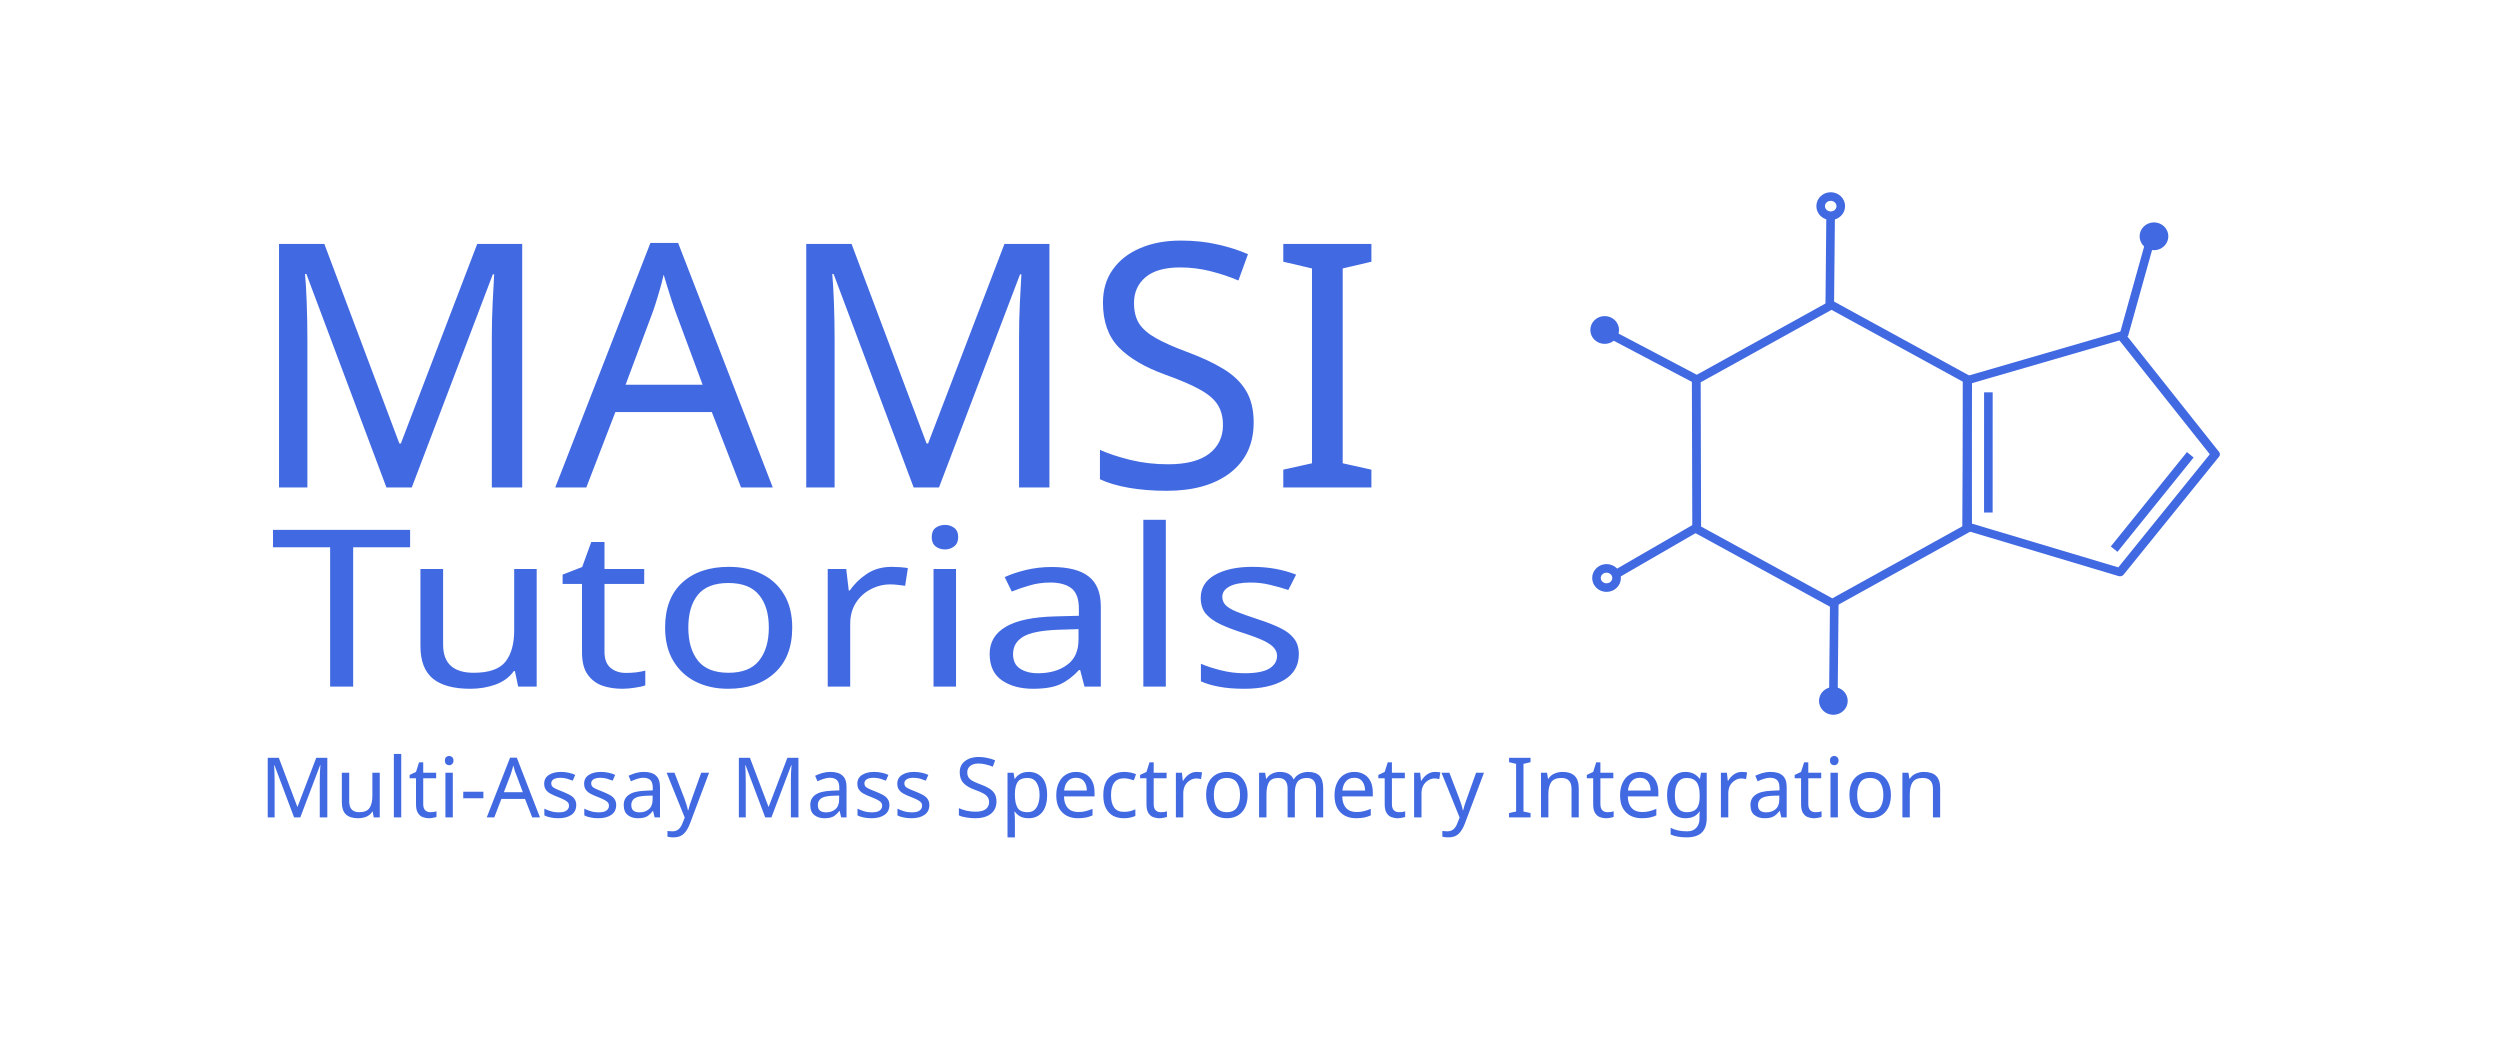
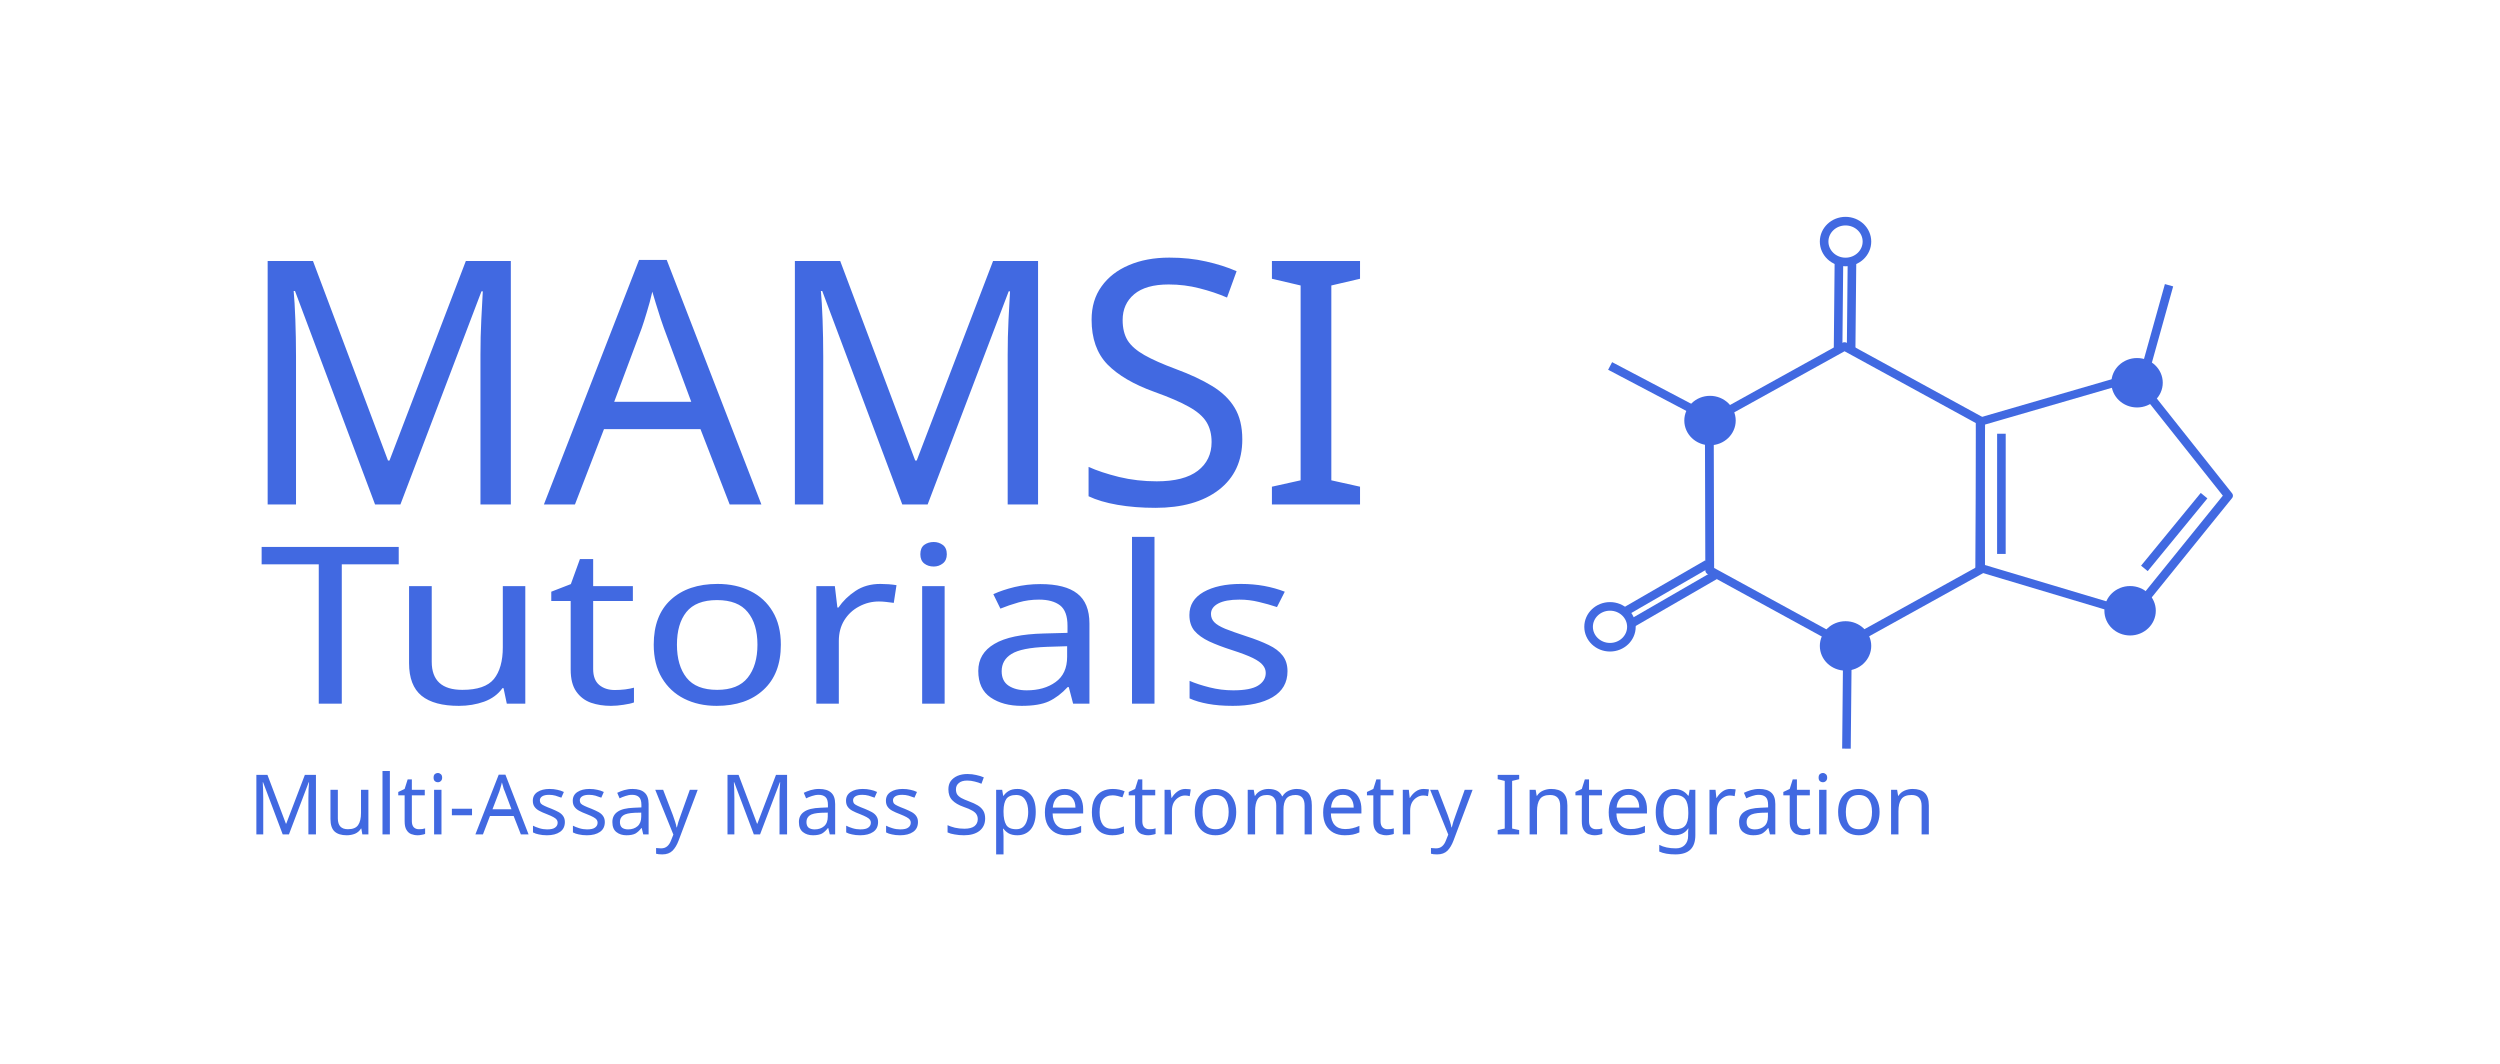
<svg xmlns="http://www.w3.org/2000/svg" width="879.701" height="374.37" viewBox="0 0 232.754 99.053" version="1.1" id="svg1">
  <defs id="defs1">
    </defs>
  <g id="layer1">
-     <text xml:space="preserve" style="font-style:normal;font-variant:normal;font-weight:normal;font-stretch:normal;font-size:7.761px;font-family:Silom;-inkscape-font-specification:'Silom, Normal';font-variant-ligatures:normal;font-variant-caps:normal;font-variant-numeric:normal;font-variant-east-asian:normal;fill:#4169e1;fill-opacity:1;fill-rule:evenodd;stroke:#0000ff;stroke-width:0;stroke-linejoin:round;stroke-dashoffset:11.461" x="24.174" y="76.099" id="text5">
-       <tspan id="tspan5" style="font-style:normal;font-variant:normal;font-weight:normal;font-stretch:normal;font-size:7.761px;font-family:Silom;-inkscape-font-specification:'Silom, Normal';font-variant-ligatures:normal;font-variant-caps:normal;font-variant-numeric:normal;font-variant-east-asian:normal;fill:#4169e1;fill-opacity:1;stroke-width:0" x="24.174" y="76.099">Multi-Assay Mass Spectrometry Integration</tspan>
+     <text xml:space="preserve" style="font-style:normal;font-variant:normal;font-weight:normal;font-stretch:normal;font-size:7.761px;font-family:Silom;-inkscape-font-specification:'Silom, Normal';font-variant-ligatures:normal;font-variant-caps:normal;font-variant-numeric:normal;font-variant-east-asian:normal;fill:#4169e1;fill-opacity:1;fill-rule:evenodd;stroke:#0000ff;stroke-width:0;stroke-linejoin:round;stroke-dashoffset:11.461" x="23.116" y="77.686" id="text5">
+       <tspan id="tspan5" style="font-style:normal;font-variant:normal;font-weight:normal;font-stretch:normal;font-size:7.761px;font-family:Silom;-inkscape-font-specification:'Silom, Normal';font-variant-ligatures:normal;font-variant-caps:normal;font-variant-numeric:normal;font-variant-east-asian:normal;fill:#4169e1;fill-opacity:1;stroke-width:0" x="23.116" y="77.686">Multi-Assay Mass Spectrometry Integration</tspan>
    </text>
-     <text xml:space="preserve" style="font-style:normal;font-variant:normal;font-weight:normal;font-stretch:normal;font-size:31.75px;font-family:Silom;-inkscape-font-specification:'Silom, Normal';font-variant-ligatures:normal;font-variant-caps:normal;font-variant-numeric:normal;font-variant-east-asian:normal;fill:#4169e1;fill-opacity:1;fill-rule:evenodd;stroke:#0000ff;stroke-width:0;stroke-linejoin:round;stroke-dashoffset:11.461" x="22.898" y="45.381" id="text6">
-       <tspan id="tspan6" style="font-style:normal;font-variant:normal;font-weight:normal;font-stretch:normal;font-size:31.75px;font-family:Silom;-inkscape-font-specification:'Silom, Normal';font-variant-ligatures:normal;font-variant-caps:normal;font-variant-numeric:normal;font-variant-east-asian:normal;fill:#4169e1;fill-opacity:1;stroke-width:0" x="22.898" y="45.381">MAMSI</tspan>
+     <text xml:space="preserve" style="font-style:normal;font-variant:normal;font-weight:normal;font-stretch:normal;font-size:31.75px;font-family:Silom;-inkscape-font-specification:'Silom, Normal';font-variant-ligatures:normal;font-variant-caps:normal;font-variant-numeric:normal;font-variant-east-asian:normal;fill:#4169e1;fill-opacity:1;fill-rule:evenodd;stroke:#0000ff;stroke-width:0;stroke-linejoin:round;stroke-dashoffset:11.461" x="21.84" y="46.968" id="text6">
+       <tspan id="tspan6" style="font-style:normal;font-variant:normal;font-weight:normal;font-stretch:normal;font-size:31.75px;font-family:Silom;-inkscape-font-specification:'Silom, Normal';font-variant-ligatures:normal;font-variant-caps:normal;font-variant-numeric:normal;font-variant-east-asian:normal;fill:#4169e1;fill-opacity:1;stroke-width:0" x="21.84" y="46.968">MAMSI</tspan>
    </text>
-     <text xml:space="preserve" style="font-style:normal;font-variant:normal;font-weight:normal;font-stretch:normal;font-size:22.076px;font-family:Silom;-inkscape-font-specification:'Silom, Normal';font-variant-ligatures:normal;font-variant-caps:normal;font-variant-numeric:normal;font-variant-east-asian:normal;fill:#4169e1;fill-opacity:1;fill-rule:evenodd;stroke:#0000ff;stroke-width:0;stroke-linejoin:round;stroke-dashoffset:11.461" x="23.304" y="69.072" id="text6-5" transform="scale(1.080504,0.9254939)">
-       <tspan id="tspan6-7" style="font-style:normal;font-variant:normal;font-weight:normal;font-stretch:normal;font-size:22.076px;font-family:Silom;-inkscape-font-specification:'Silom, Normal';font-variant-ligatures:normal;font-variant-caps:normal;font-variant-numeric:normal;font-variant-east-asian:normal;fill:#4169e1;fill-opacity:1;stroke-width:0" x="23.304" y="69.072">Tutorials</tspan>
+     <text xml:space="preserve" style="font-style:normal;font-variant:normal;font-weight:normal;font-stretch:normal;font-size:22.076px;font-family:Silom;-inkscape-font-specification:'Silom, Normal';font-variant-ligatures:normal;font-variant-caps:normal;font-variant-numeric:normal;font-variant-east-asian:normal;fill:#4169e1;fill-opacity:1;fill-rule:evenodd;stroke:#0000ff;stroke-width:0;stroke-linejoin:round;stroke-dashoffset:11.461" x="22.325" y="70.787" id="text6-5" transform="scale(1.080504,0.9254939)">
+       <tspan id="tspan6-7" style="font-style:normal;font-variant:normal;font-weight:normal;font-stretch:normal;font-size:22.076px;font-family:Silom;-inkscape-font-specification:'Silom, Normal';font-variant-ligatures:normal;font-variant-caps:normal;font-variant-numeric:normal;font-variant-east-asian:normal;fill:#4169e1;fill-opacity:1;stroke-width:0" x="22.325" y="70.787">Tutorials</tspan>
    </text>
-     <path style="fill:#000080;fill-opacity:0;fill-rule:evenodd;stroke:#4169e1;stroke-width:3.453;stroke-linejoin:round;stroke-dasharray:none;stroke-dashoffset:11.461;stroke-opacity:1" id="path19" d="m 665,158 -58.609,-19.332 0.275,-61.714 58.779,-18.809 36.052,50.089 z" transform="matrix(0.2433373,0,0,0.2205966,35.55632,18.4185)" />
-     <path style="fill:#000080;fill-opacity:0;fill-rule:evenodd;stroke:#4169e1;stroke-width:3.958;stroke-linejoin:round;stroke-dasharray:none;stroke-dashoffset:11.461;stroke-opacity:1" id="path20" d="m 547,118 -60.811,35.328 -61,-35 -0.189,-70.328 60.811,-35.328 61,35 z" transform="matrix(0.2070254,0,0,0.1973632,69.94047,25.89574)" />
-     <path style="fill:#000080;fill-opacity:0;fill-rule:evenodd;stroke:#4169e1;stroke-width:0.8;stroke-linejoin:round;stroke-dasharray:none;stroke-dashoffset:11.461;stroke-opacity:1" d="m 185.122,36.525 -0.003,11.191" id="path22" />
-     <path style="fill:#000080;fill-opacity:0;fill-rule:evenodd;stroke:#4169e1;stroke-width:0.8;stroke-linejoin:round;stroke-dasharray:none;stroke-dashoffset:11.461;stroke-opacity:1" d="m 203.919,42.344 -7.088,8.782" id="path23" />
-     <path style="fill:#000080;fill-opacity:0;fill-rule:evenodd;stroke:#4169e1;stroke-width:0.8;stroke-linejoin:round;stroke-dasharray:none;stroke-dashoffset:11.461;stroke-opacity:1" d="m 170.776,56.023 -0.082,8.471" id="path24" />
-     <path style="fill:#000080;fill-opacity:0;fill-rule:evenodd;stroke:#4169e1;stroke-width:0.8;stroke-linejoin:round;stroke-dasharray:none;stroke-dashoffset:11.461;stroke-opacity:1" d="m 170.434,20.177 -0.082,8.471" id="path24-2" />
-     <path style="fill:#000080;fill-opacity:0;fill-rule:evenodd;stroke:#4169e1;stroke-width:0.8;stroke-linejoin:round;stroke-dasharray:none;stroke-dashoffset:11.461;stroke-opacity:1" d="m 150.083,31.19 7.775,4.092" id="path24-8" />
-     <path style="fill:#000080;fill-opacity:0;fill-rule:evenodd;stroke:#4169e1;stroke-width:0.8;stroke-linejoin:round;stroke-dasharray:none;stroke-dashoffset:11.461;stroke-opacity:1" d="m 150.333,53.528 7.594,-4.391" id="path24-8-6" />
-     <path style="fill:#000080;fill-opacity:0;fill-rule:evenodd;stroke:#4169e1;stroke-width:0.8;stroke-linejoin:round;stroke-dasharray:none;stroke-dashoffset:11.461;stroke-opacity:1" d="m 197.731,31.219 2.3,-8.24" id="path24-8-6-3" />
-     <ellipse style="fill:#4169e1;fill-opacity:1;fill-rule:evenodd;stroke:#4169e1;stroke-width:0.8;stroke-linejoin:round;stroke-dasharray:none;stroke-dashoffset:11.461;stroke-opacity:1" id="path25" cx="200.539" cy="22" rx="0.937" ry="0.894" />
-     <ellipse style="fill:#000080;fill-opacity:0;fill-rule:evenodd;stroke:#4169e1;stroke-width:0.8;stroke-linejoin:round;stroke-dasharray:none;stroke-dashoffset:11.461;stroke-opacity:1" id="path25-8" cx="149.572" cy="53.812" rx="0.937" ry="0.894" />
-     <ellipse style="fill:#4169e1;fill-opacity:1;fill-rule:evenodd;stroke:#4169e1;stroke-width:0.8;stroke-linejoin:round;stroke-dasharray:none;stroke-dashoffset:11.461;stroke-opacity:1" id="path25-8-5" cx="170.689" cy="65.255" rx="0.937" ry="0.894" />
-     <ellipse style="fill:#4169e1;fill-opacity:1;fill-rule:evenodd;stroke:#4169e1;stroke-width:0.8;stroke-linejoin:round;stroke-dasharray:none;stroke-dashoffset:11.461;stroke-opacity:1" id="path25-8-2" cx="149.399" cy="30.722" rx="0.937" ry="0.894" />
-     <ellipse style="fill:#000080;fill-opacity:0;fill-rule:evenodd;stroke:#4169e1;stroke-width:0.8;stroke-linejoin:round;stroke-dasharray:none;stroke-dashoffset:11.461;stroke-opacity:1" id="path25-6" cx="170.444" cy="19.192" rx="0.937" ry="0.894" />
+     <path style="fill:#000080;fill-opacity:0;fill-rule:evenodd;stroke:#4169e1;stroke-width:3.453;stroke-linejoin:round;stroke-dasharray:none;stroke-dashoffset:11.461;stroke-opacity:1" id="path19" d="m 665,158 -58.609,-19.332 0.275,-61.714 58.779,-18.809 36.052,50.089 z" transform="matrix(0.2433373,0,0,0.2205966,36.77001,22.27427)" />
+     <path style="fill:#000080;fill-opacity:0;fill-rule:evenodd;stroke:#4169e1;stroke-width:3.958;stroke-linejoin:round;stroke-dasharray:none;stroke-dashoffset:11.461;stroke-opacity:1" id="path20" d="m 547,118 -60.811,35.328 -61,-35 -0.189,-70.328 60.811,-35.328 61,35 z" transform="matrix(0.2070254,0,0,0.1973632,71.15416,29.75152)" />
+     <path style="fill:#4169e1;fill-opacity:1;fill-rule:evenodd;stroke:#4169e1;stroke-width:0.8;stroke-linejoin:round;stroke-dasharray:none;stroke-dashoffset:11.461;stroke-opacity:1" d="m 186.336,40.381 -0.003,11.191" id="path22" />
+     <path style="fill:#4169e1;fill-opacity:1;fill-rule:evenodd;stroke:#4169e1;stroke-width:0.8;stroke-linejoin:round;stroke-dasharray:none;stroke-dashoffset:11.461;stroke-opacity:1" d="m 205.203,46.147 -5.556,6.772" id="path23" />
+     <path style="fill:#4169e1;fill-opacity:1;fill-rule:evenodd;stroke:#4169e1;stroke-width:0.8;stroke-linejoin:round;stroke-dasharray:none;stroke-dashoffset:11.461;stroke-opacity:1" d="m 171.99,61.23 -0.082,8.471" id="path24" />
+     <path style="fill:#4169e1;fill-opacity:1;fill-rule:evenodd;stroke:#4169e1;stroke-width:0.8;stroke-linejoin:round;stroke-dasharray:none;stroke-dashoffset:11.461;stroke-opacity:1" d="m 171.211,24.019 -0.082,8.471" id="path24-2" />
+     <path style="fill:#4169e1;fill-opacity:1;fill-rule:evenodd;stroke:#4169e1;stroke-width:0.8;stroke-linejoin:round;stroke-dasharray:none;stroke-dashoffset:11.461;stroke-opacity:1" d="m 172.425,24.091 -0.082,8.471" id="path24-2-0" />
+     <path style="fill:#4169e1;fill-opacity:1;fill-rule:evenodd;stroke:#4169e1;stroke-width:0.8;stroke-linejoin:round;stroke-dasharray:none;stroke-dashoffset:11.461;stroke-opacity:1" d="m 149.905,34.071 7.775,4.092" id="path24-8" />
+     <ellipse style="fill:#4169e1;fill-opacity:1;fill-rule:evenodd;stroke:#4169e1;stroke-width:0.8;stroke-linejoin:round;stroke-dasharray:none;stroke-dashoffset:11.461;stroke-opacity:1" id="path25-8-7-2-3" cx="171.823" cy="60.137" rx="1.993" ry="1.901" />
+     <ellipse style="fill:#4169e1;fill-opacity:1;fill-rule:evenodd;stroke:#4169e1;stroke-width:0.8;stroke-linejoin:round;stroke-dasharray:none;stroke-dashoffset:11.461;stroke-opacity:1" id="path25-8-7-2-3-5" cx="159.205" cy="39.154" rx="1.993" ry="1.901" />
+     <path style="fill:#4169e1;fill-opacity:1;fill-rule:evenodd;stroke:#4169e1;stroke-width:0.8;stroke-linejoin:round;stroke-dasharray:none;stroke-dashoffset:11.461;stroke-opacity:1" d="m 151.959,58.006 7.7,-4.448" id="path24-8-6" />
+     <path style="fill:#4169e1;fill-opacity:1;fill-rule:evenodd;stroke:#4169e1;stroke-width:0.8;stroke-linejoin:round;stroke-dasharray:none;stroke-dashoffset:11.461;stroke-opacity:1" d="m 151.371,56.9 7.594,-4.391" id="path24-8-6-9" />
+     <path style="fill:#4169e1;fill-opacity:1;fill-rule:evenodd;stroke:#4169e1;stroke-width:0.8;stroke-linejoin:round;stroke-dasharray:none;stroke-dashoffset:11.461;stroke-opacity:1" d="m 199.641,34.796 2.3,-8.24" id="path24-8-6-3" />
+     <ellipse style="fill:#000080;fill-opacity:0;fill-rule:evenodd;stroke:#4169e1;stroke-width:0.8;stroke-linejoin:round;stroke-dasharray:none;stroke-dashoffset:11.461;stroke-opacity:1" id="path25-8" cx="149.894" cy="58.358" rx="1.993" ry="1.901" />
+     <ellipse style="fill:#000080;fill-opacity:0;fill-rule:evenodd;stroke:#4169e1;stroke-width:0.8;stroke-linejoin:round;stroke-dasharray:none;stroke-dashoffset:11.461;stroke-opacity:1" id="path25-8-7" cx="171.823" cy="22.49" rx="1.993" ry="1.901" />
+     <ellipse style="fill:#4169e1;fill-opacity:1;fill-rule:evenodd;stroke:#4169e1;stroke-width:0.8;stroke-linejoin:round;stroke-dasharray:none;stroke-dashoffset:11.461;stroke-opacity:1" id="path25-8-7-2" cx="198.316" cy="56.863" rx="1.993" ry="1.901" />
+     <ellipse style="fill:#4169e1;fill-opacity:1;fill-rule:evenodd;stroke:#4169e1;stroke-width:0.8;stroke-linejoin:round;stroke-dasharray:none;stroke-dashoffset:11.461;stroke-opacity:1" id="path25-8-7-2-6" cx="198.964" cy="35.635" rx="1.993" ry="1.901" />
  </g>
</svg>
